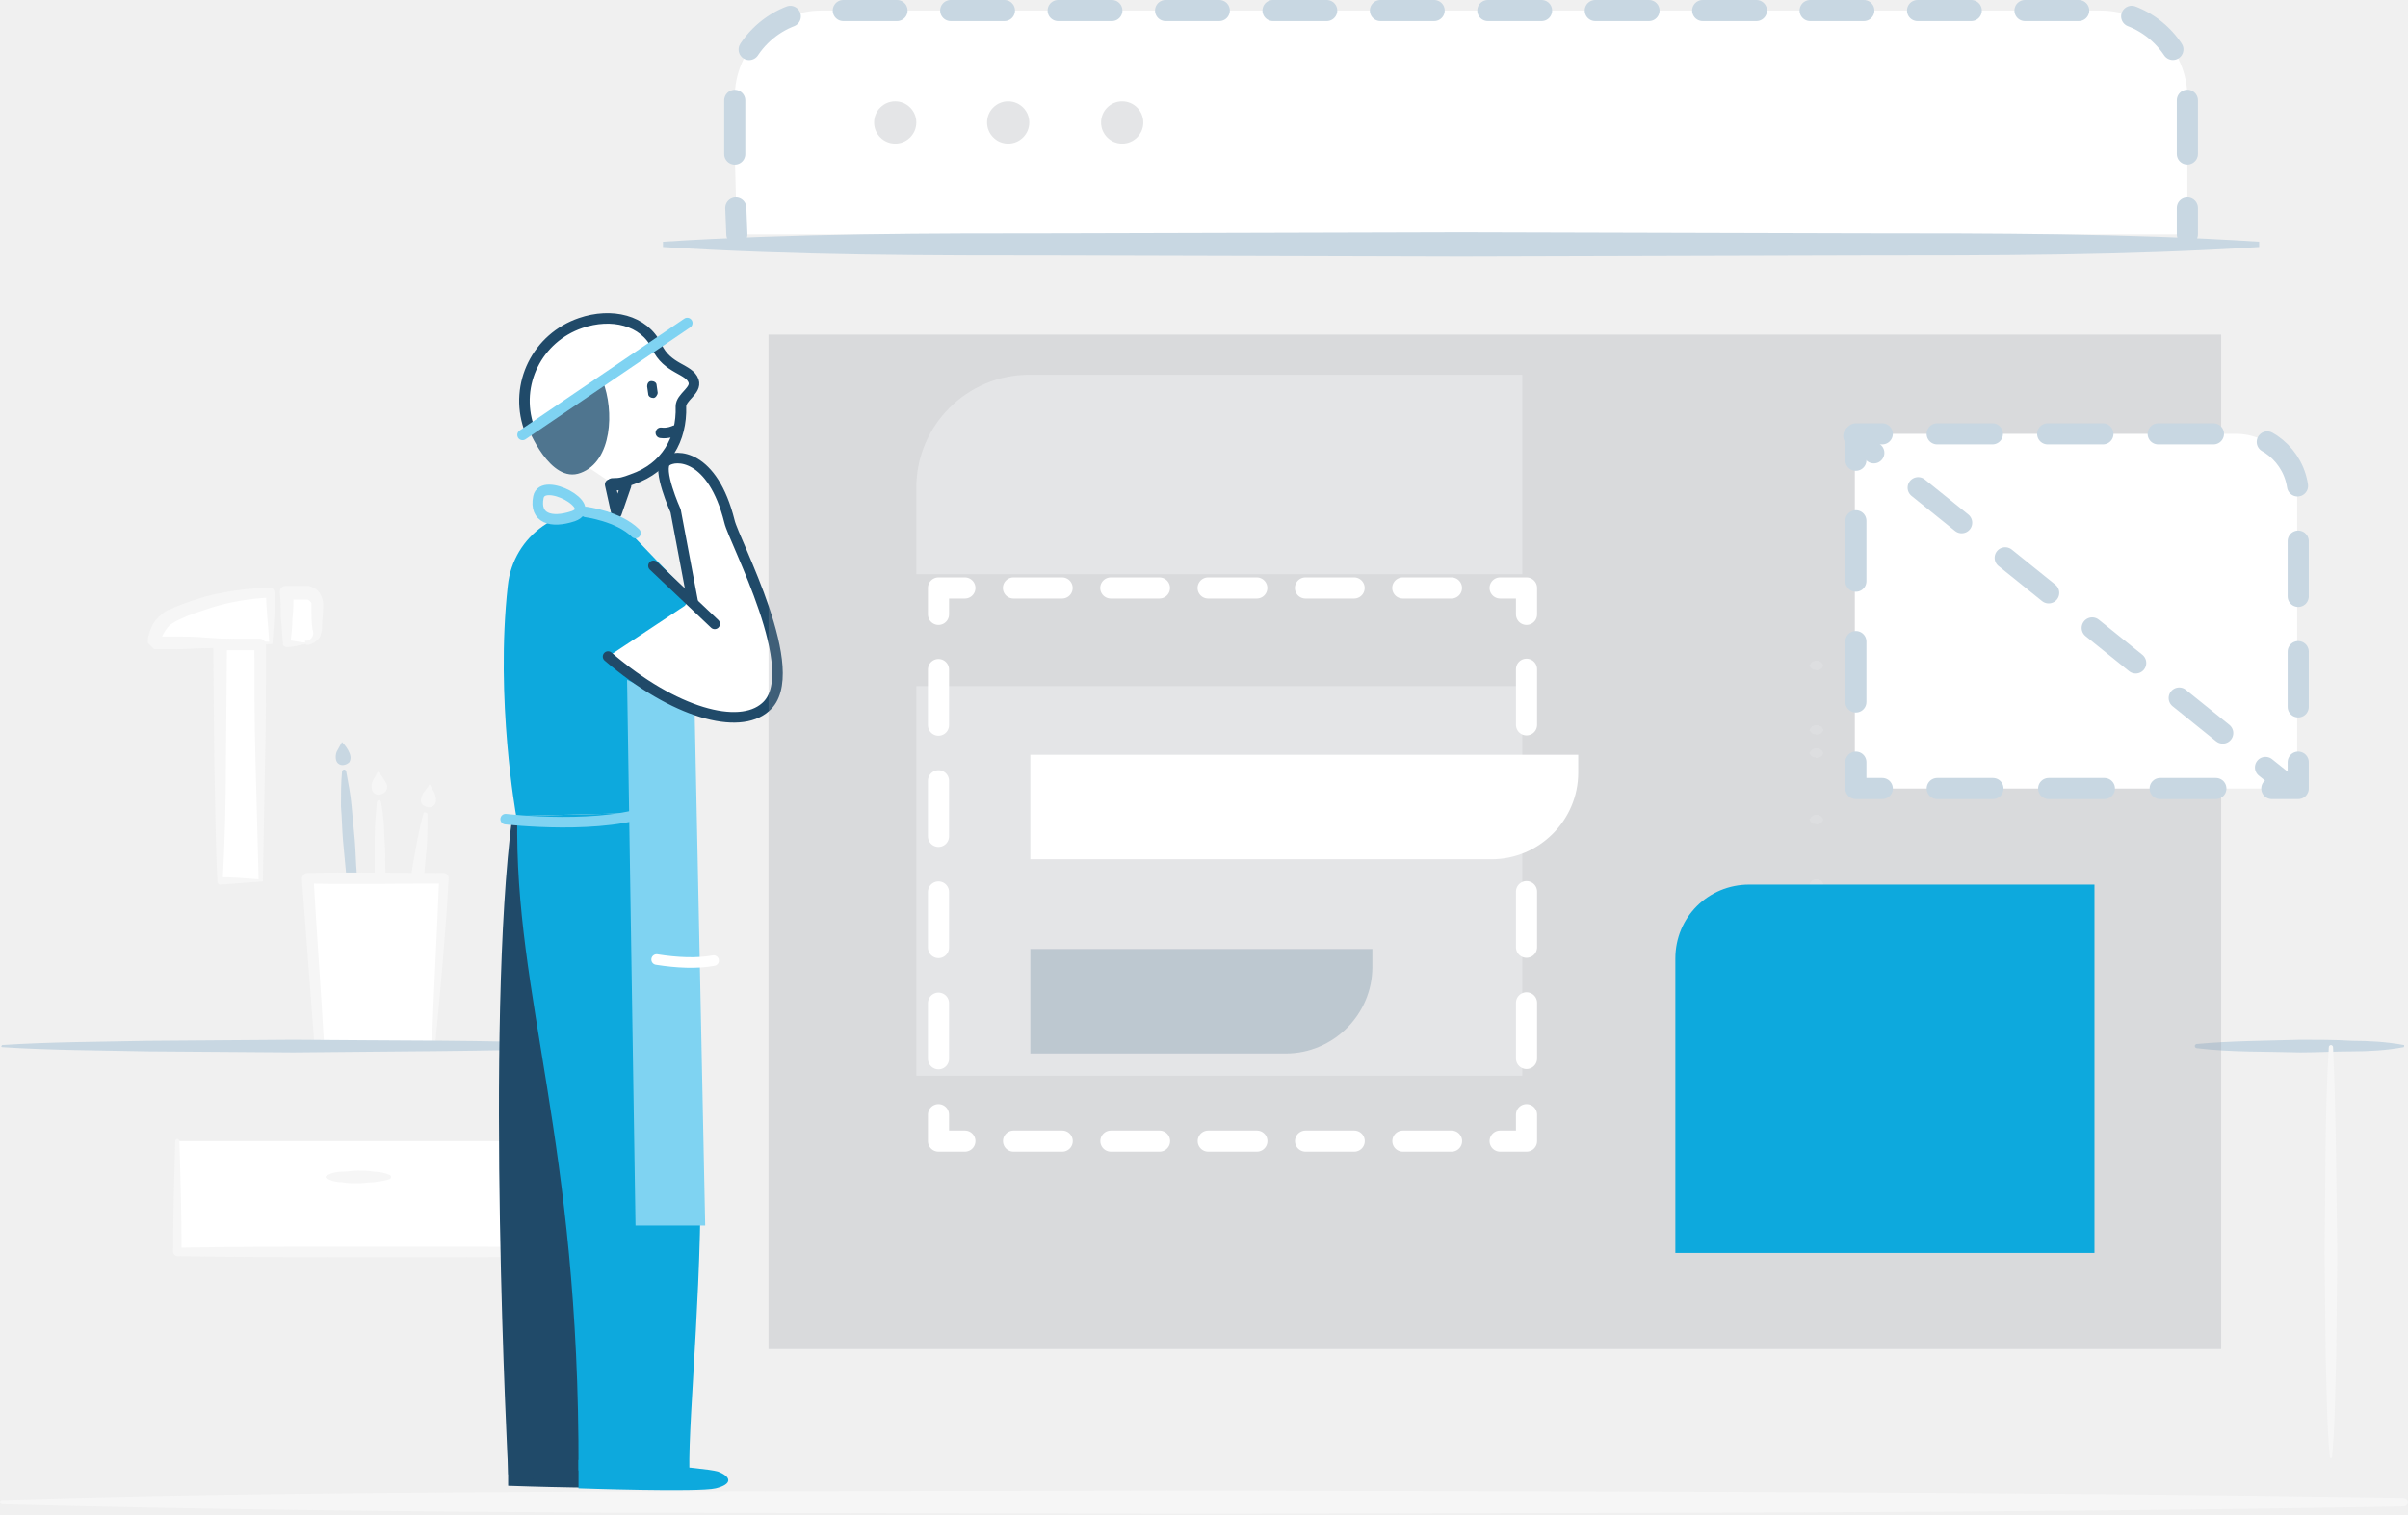
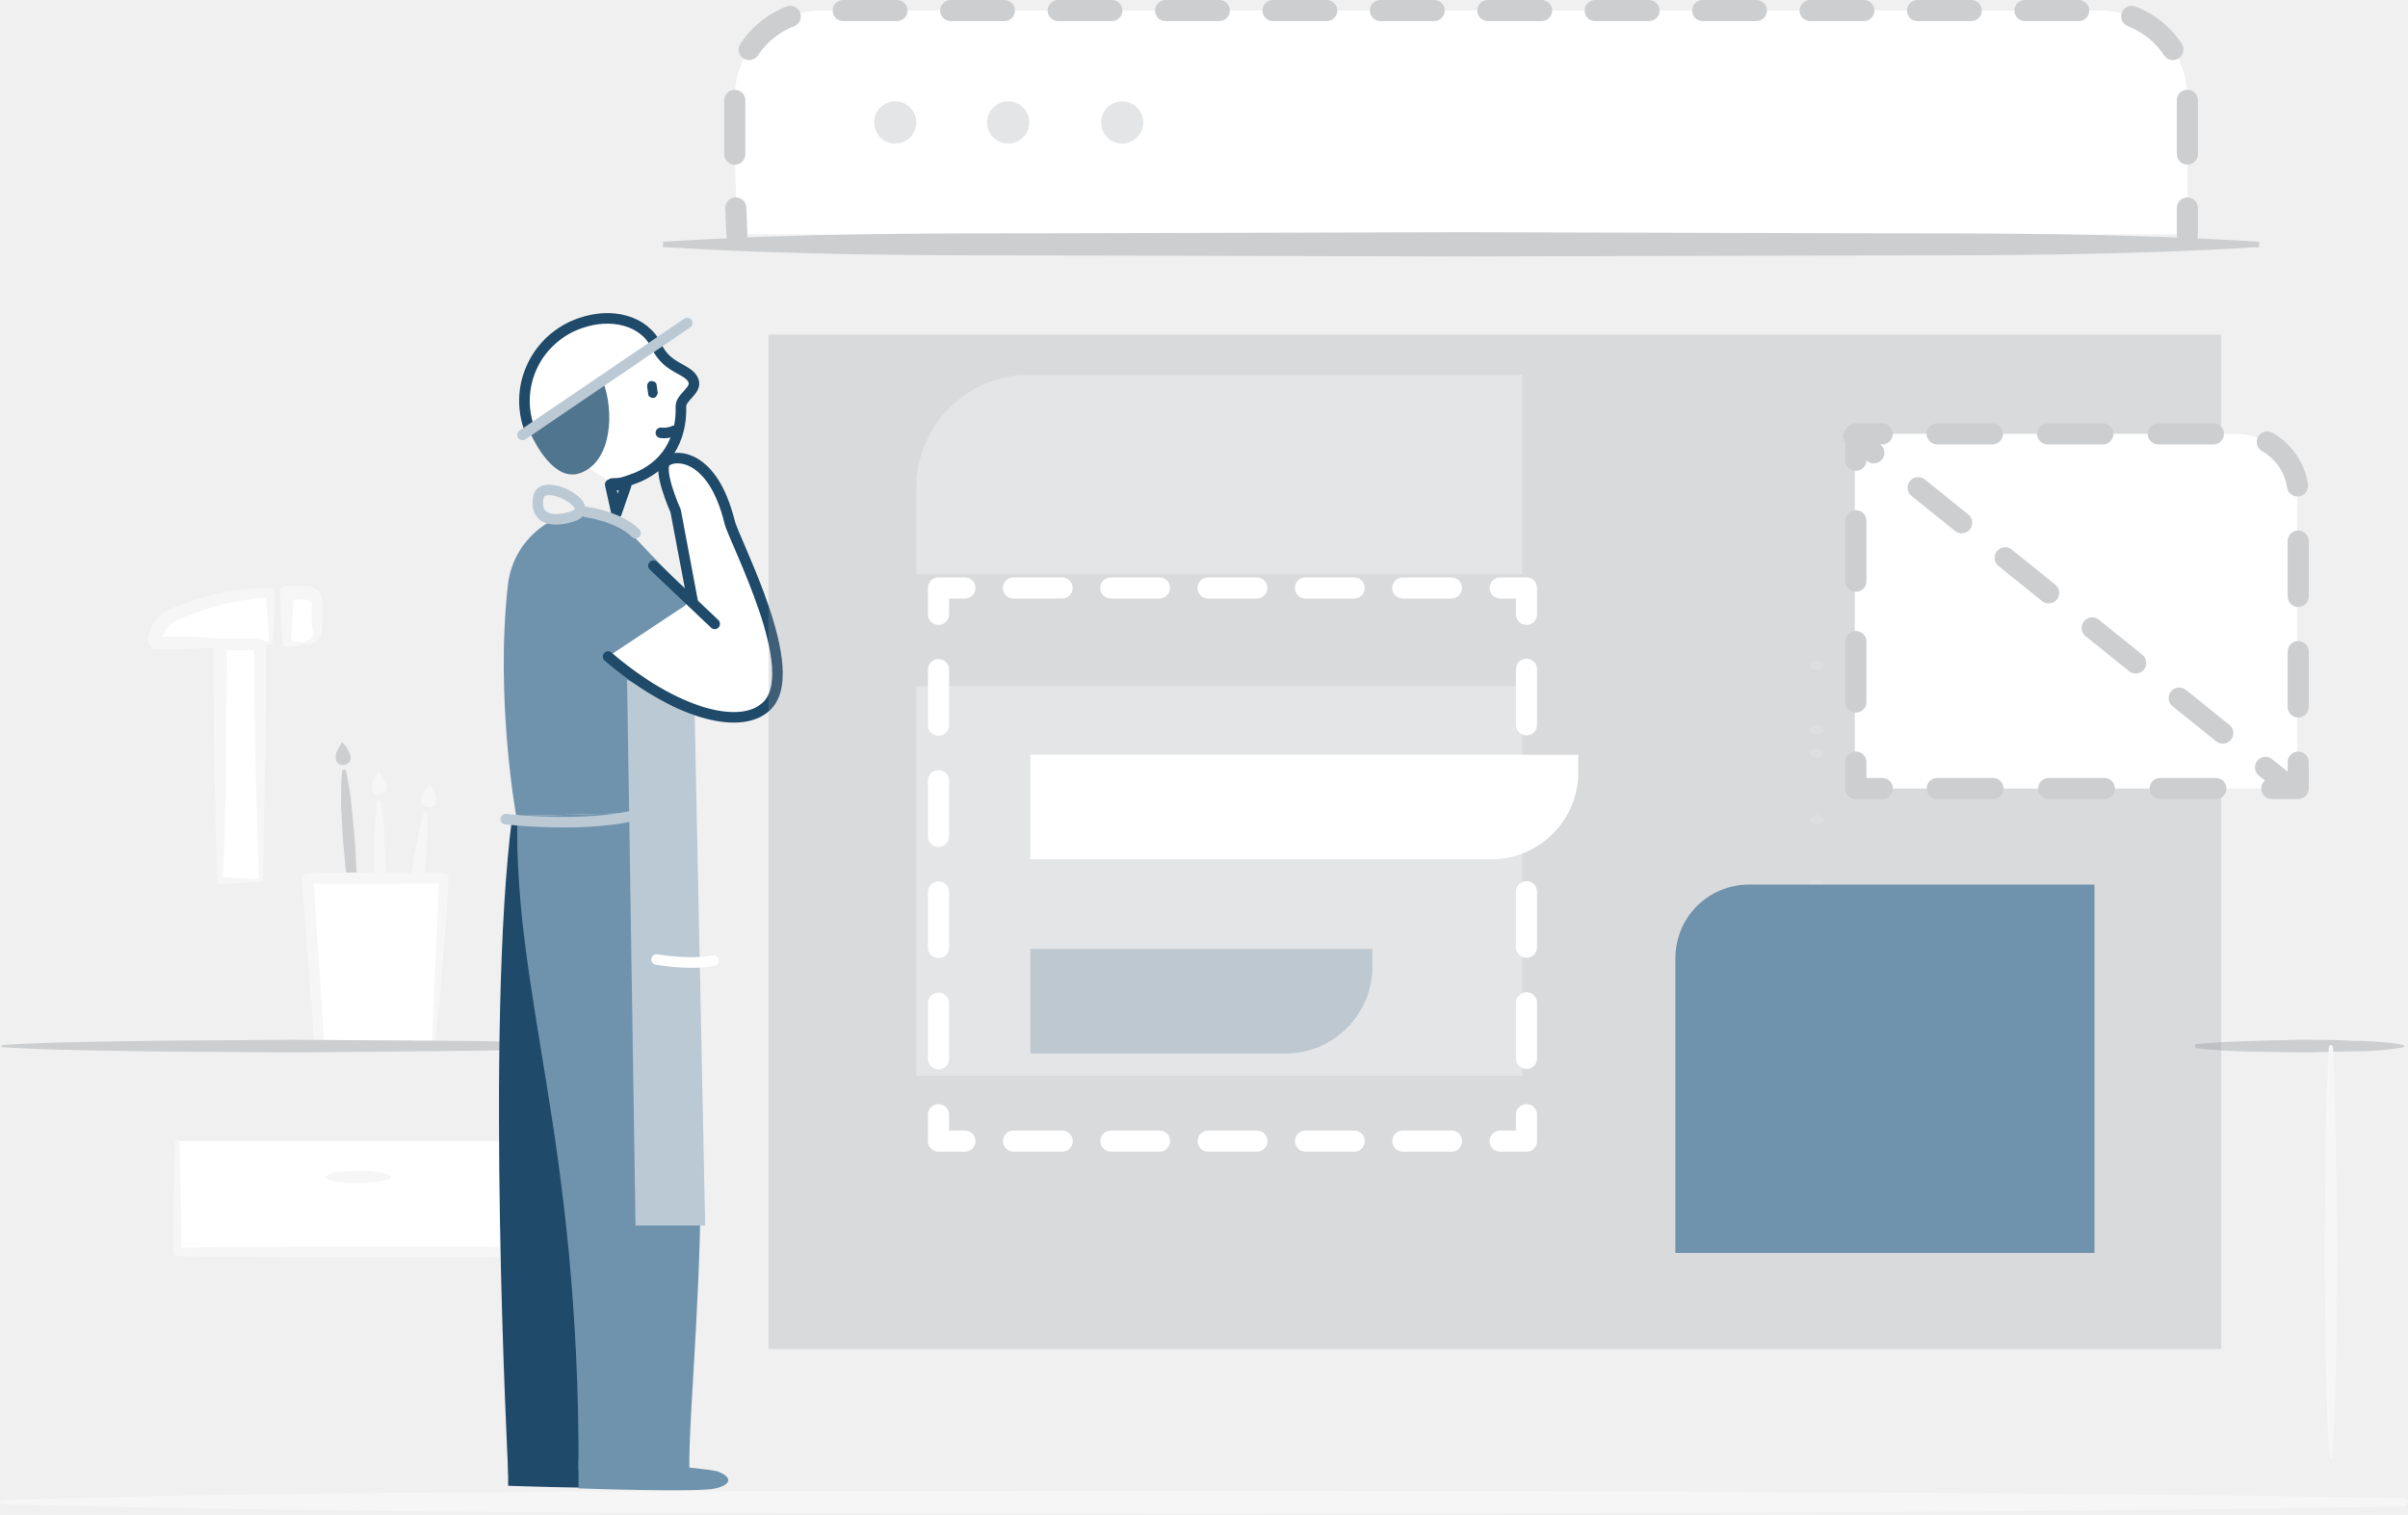
<svg xmlns="http://www.w3.org/2000/svg" version="1.1" id="Layer_1" x="0px" y="0px" viewBox="0 0 228.1 143.5" style="enable-background:new 0 0 228.1 143.5;" xml:space="preserve">
  <style type="text/css">
	.st0{fill:#FFFFFF;}
- 	.st1{fill:#C8D7E2;}
+ 	.st1{fill:#CCCED0;}
	.st2{fill:#F6F6F6;}
	.st3{fill:#FFFFFF;stroke:#204A69;stroke-linecap:round;stroke-linejoin:round;stroke-miterlimit:10;}
	.st4{fill:#4F758F;}
	.st5{fill:#204A69;stroke:#204A69;stroke-width:0.735;stroke-miterlimit:10;}
- 	.st6{fill:#0DA9DD;}
- 	.st7{fill:#7FD3F2;}
+ 	.st6{fill:#6F93AD;}
+ 	.st7{fill:#BBC9D5;}
	.st8{fill:none;stroke:#204A69;stroke-linecap:round;stroke-linejoin:round;stroke-miterlimit:10;}
- 	.st9{fill:none;stroke:#7FD3F2;stroke-linecap:round;stroke-linejoin:round;stroke-miterlimit:10;}
+ 	.st9{fill:none;stroke:#BBC9D5;stroke-linecap:round;stroke-linejoin:round;stroke-miterlimit:10;}
	.st10{fill:none;stroke:#FFFFFF;stroke-linecap:round;stroke-linejoin:round;stroke-miterlimit:10;}
	.st11{fill:#204A69;}
- 	.st12{fill:none;stroke:#C8D7E2;stroke-width:2;stroke-linecap:round;stroke-linejoin:round;}
- 	.st13{fill:none;stroke:#C8D7E2;stroke-width:2;stroke-linecap:round;stroke-linejoin:round;stroke-dasharray:5.088,5.088;}
+ 	.st12{fill:none;stroke:#CCCED0;stroke-width:2;stroke-linecap:round;stroke-linejoin:round;}
+ 	.st13{fill:none;stroke:#CCCED0;stroke-width:2;stroke-linecap:round;stroke-linejoin:round;stroke-dasharray:5.088,5.088;}
	.st14{opacity:0.26;fill:#969CA1;}
	.st15{fill:none;stroke:#FFFFFF;stroke-width:2;stroke-linecap:round;stroke-linejoin:round;}
	.st16{fill:none;stroke:#FFFFFF;stroke-width:2;stroke-linecap:round;stroke-linejoin:round;stroke-dasharray:4.61,4.61;}
	.st17{fill:none;stroke:#FFFFFF;stroke-width:2;stroke-linecap:round;stroke-linejoin:round;stroke-dasharray:5.267,5.267;}
	.st18{opacity:0.26;fill:#4F758F;}
- 	.st19{fill:none;stroke:#C8D7E2;stroke-width:2;stroke-linecap:round;stroke-linejoin:round;stroke-dasharray:5.279,5.279;}
- 	.st20{fill:none;stroke:#C8D7E2;stroke-width:2;stroke-linecap:round;stroke-linejoin:round;stroke-dasharray:5.721,5.721;}
- 	.st21{fill:none;stroke:#C8D7E2;stroke-width:2;stroke-linecap:round;stroke-linejoin:round;stroke-dasharray:5.234,5.234;}
- 	.st22{fill:none;stroke:#C8D7E2;stroke-width:2;stroke-linecap:round;stroke-linejoin:round;stroke-dasharray:5.293,5.293;}
+ 	.st19{fill:none;stroke:#CCCED0;stroke-width:2;stroke-linecap:round;stroke-linejoin:round;stroke-dasharray:5.279,5.279;}
+ 	.st20{fill:none;stroke:#CCCED0;stroke-width:2;stroke-linecap:round;stroke-linejoin:round;stroke-dasharray:5.721,5.721;}
+ 	.st21{fill:none;stroke:#CCCED0;stroke-width:2;stroke-linecap:round;stroke-linejoin:round;stroke-dasharray:5.234,5.234;}
+ 	.st22{fill:none;stroke:#CCCED0;stroke-width:2;stroke-linecap:round;stroke-linejoin:round;stroke-dasharray:5.293,5.293;}
</style>
  <g>
    <g>
      <line class="st0" x1="33.5" y1="86.1" x2="32.6" y2="73.1" />
      <path class="st1" d="M33.4,86.1c-0.3-1.1-0.5-2.1-0.6-3.2c-0.1-1.1-0.2-2.2-0.3-3.2c-0.1-1.1-0.1-2.2-0.2-3.3c0-1.1,0-2.2,0.1-3.3    c0-0.1,0.1-0.2,0.2-0.2c0.1,0,0.2,0.1,0.2,0.2c0.2,1.1,0.4,2.1,0.5,3.2c0.1,1.1,0.2,2.2,0.3,3.2c0.1,1.1,0.1,2.2,0.2,3.3    c0,1.1,0,2.2-0.2,3.3C33.6,86.2,33.6,86.2,33.4,86.1C33.5,86.2,33.5,86.2,33.4,86.1z" />
    </g>
    <g>
      <line class="st0" x1="36.2" y1="89" x2="36" y2="76" />
      <path class="st2" d="M36.1,89c-0.3-1.1-0.4-2.2-0.5-3.2c-0.1-1.1-0.1-2.2-0.1-3.2c0-1.1,0-2.2,0-3.3c0-1.1,0.1-2.2,0.2-3.3    c0-0.1,0.1-0.2,0.2-0.2c0.1,0,0.2,0.1,0.2,0.2c0.2,1.1,0.3,2.2,0.3,3.2c0.1,1.1,0.1,2.2,0.1,3.2c0,1.1,0,2.2,0,3.3    c0,1.1-0.1,2.2-0.3,3.3C36.3,89,36.2,89.1,36.1,89C36.1,89,36.1,89,36.1,89z" />
    </g>
    <g>
      <line class="st0" x1="38.7" y1="90" x2="40.4" y2="77.1" />
      <path class="st2" d="M38.6,90c-0.1-1.1-0.1-2.2,0-3.3c0.1-1.1,0.2-2.2,0.3-3.2c0.1-1.1,0.3-2.1,0.5-3.2c0.2-1.1,0.4-2.1,0.7-3.2    c0-0.1,0.1-0.2,0.3-0.1c0.1,0,0.1,0.1,0.1,0.2c0,1.1,0,2.2-0.1,3.3c-0.1,1.1-0.2,2.2-0.3,3.2c-0.1,1.1-0.3,2.1-0.5,3.2    c-0.2,1.1-0.4,2.1-0.8,3.2C38.8,90.1,38.8,90.1,38.6,90C38.7,90.1,38.6,90.1,38.6,90z" />
    </g>
    <g>
      <polygon class="st0" points="41,99.2 30.3,99.2 29.2,83.2 42.1,83.2   " />
      <g>
        <path class="st2" d="M41.2,99.2L41.2,99.2c-3.5,0.2-7.2,0.3-10.9,0.4c-0.2,0-0.4-0.2-0.5-0.4l0,0c-0.4-5.3-0.8-10.6-1.2-15.9     c0-0.3,0.2-0.6,0.5-0.6l0,0l0,0c4.3-0.1,8.6,0,12.9,0l0,0c0.3,0,0.5,0.2,0.5,0.5l0,0C42.2,88.7,41.7,94,41.2,99.2z M40.9,99.1     L40.9,99.1c0.2-5.5,0.5-10.7,0.7-15.9l0.5,0.5c-4.3,0-8.6,0.1-12.9,0l0.5-0.6c0.3,5.3,0.7,10.6,1,15.9l-0.5-0.4     C33.7,98.8,37.2,98.9,40.9,99.1z" />
      </g>
    </g>
    <path class="st1" d="M33.1,72.2L33.1,72.2c-0.3,0.3-0.8,0.4-1.1,0.1h0c-0.3-0.3-0.2-0.9-0.1-1.1c0.1-0.2,0.5-0.9,0.5-0.9   s0.4,0.4,0.6,0.8C33.2,71.5,33.3,71.8,33.1,72.2z" />
    <path class="st2" d="M36.5,75L36.5,75c-0.3,0.3-0.8,0.4-1.1,0.1l0,0c-0.3-0.3-0.2-0.9-0.1-1.1c0.1-0.2,0.5-0.9,0.5-0.9   s0.4,0.4,0.6,0.8C36.7,74.3,36.8,74.6,36.5,75z" />
    <path class="st2" d="M41.1,76.3L41.1,76.3c-0.3,0.3-0.8,0.2-1.1-0.1l0,0c-0.3-0.3,0-0.9,0.1-1.1c0.2-0.2,0.6-0.8,0.6-0.8   s0.3,0.5,0.5,0.9C41.3,75.6,41.4,76,41.1,76.3z" />
  </g>
  <g>
    <line class="st0" x1="227.7" y1="99.1" x2="208.2" y2="99.1" />
    <path class="st1" d="M227.7,99.2c-1.6,0.3-3.3,0.4-4.9,0.4c-1.6,0-3.3,0.1-4.9,0.1c-3.3-0.1-6.5,0-9.8-0.4c-0.1,0-0.2-0.1-0.2-0.2   c0-0.1,0.1-0.2,0.2-0.2c3.3-0.3,6.5-0.3,9.8-0.4c1.6,0,3.3,0,4.9,0.1c1.6,0,3.3,0.1,4.9,0.4C227.7,99,227.8,99,227.7,99.2   C227.8,99.1,227.7,99.2,227.7,99.2z" />
  </g>
  <g>
    <line class="st0" x1="220.8" y1="138.1" x2="220.8" y2="99.1" />
    <path class="st2" d="M220.7,138.1c-0.3-3.2-0.3-6.5-0.4-9.7l-0.1-9.7c0.1-6.5,0-13,0.4-19.5c0-0.1,0.1-0.2,0.2-0.2   c0.1,0,0.2,0.1,0.2,0.2c0.3,6.5,0.3,13,0.4,19.5l-0.1,9.7c-0.1,3.2-0.1,6.5-0.4,9.7C220.8,138.1,220.8,138.1,220.7,138.1   C220.7,138.1,220.7,138.1,220.7,138.1z" />
  </g>
  <g>
    <g>
      <rect x="20.9" y="60.9" class="st0" width="3.8" height="22.5" />
      <path class="st0" d="M25.7,60.9H14.6v0c0-1.2,0.7-2.2,1.7-2.7c1.9-0.9,5.3-2.1,9.3-2.1V60.9z" />
      <path class="st0" d="M29,60.9h-1.8v-4.8H29c0.6,0,1,0.5,1,1v2.8C30,60.5,29.6,60.9,29,60.9z" />
    </g>
    <g>
      <path class="st2" d="M24.9,83.5L24.9,83.5c-1.3,0.1-2.6,0.2-4,0.3c-0.2,0-0.3-0.1-0.3-0.3l0,0c-0.2-3.7-0.2-7.5-0.3-11.2    l-0.1-11.2c0-0.4,0.3-0.6,0.6-0.6h0l3.8,0l0,0c0.3,0,0.6,0.3,0.6,0.6l0,0c0,3.8,0,7.7-0.1,11.4L24.9,83.5z M24.5,83.3L24.5,83.3    L24.2,72c-0.1-3.7-0.1-7.4-0.1-11l0.6,0.6l-3.8,0l0.6-0.6l-0.1,11.2c0,3.7-0.1,7.5-0.3,11.2l-0.3-0.3    C22.1,83.1,23.3,83.2,24.5,83.3z" />
      <path class="st2" d="M25.8,61L25.8,61c-1.9,0.2-3.9,0.3-6,0.4c-1,0-2.1,0.1-3.1,0.1l-1.6,0l-0.4,0l-0.1,0l0,0h0    c-1.3-1.3-0.4-0.4-0.6-0.6l0,0l0,0l0-0.2c0-0.3,0.1-0.6,0.2-0.9c0.2-0.6,0.5-1.1,1-1.5c0.2-0.2,0.5-0.4,0.7-0.5    c0.3-0.1,0.5-0.2,0.7-0.3c1-0.4,1.9-0.7,2.9-1c2-0.5,4-0.8,6.1-0.8l0,0c0.3,0,0.4,0.2,0.4,0.5C26.1,57.8,25.9,59.5,25.8,61z     M25.5,60.8L25.5,60.8c-0.1-1.7-0.3-3.2-0.3-4.7l0.5,0.5c-2,0.1-3.9,0.4-5.8,1c-0.9,0.3-1.9,0.6-2.7,1c-0.5,0.2-0.8,0.4-1.1,0.6    c-0.3,0.3-0.5,0.6-0.7,1c-0.1,0.2-0.1,0.4-0.1,0.6l0,0.1l0,0l0,0c-0.3-0.3,0.6,0.6-0.6-0.6l0,0l0,0l0.1,0l0.4,0l1.4,0    c1,0,1.9,0,2.9,0.1C21.4,60.5,23.4,60.7,25.5,60.8z" />
      <path class="st2" d="M29,61c-0.6,0.1-1.2,0.3-1.8,0.3c-0.2,0-0.4-0.1-0.4-0.3l0-0.1c-0.1-0.8-0.1-1.6-0.2-2.4c0-0.8,0-1.6-0.1-2.4    c0-0.4,0.3-0.6,0.6-0.6h0l1,0l0.5,0c0.2,0,0.3,0,0.6,0c0.5,0.1,1,0.4,1.2,0.9c0.1,0.2,0.2,0.5,0.2,0.7l0,0.5    c0,0.6-0.1,1.3-0.1,1.9c0,0.2,0,0.3-0.1,0.5c0,0.2-0.1,0.4-0.3,0.6c-0.3,0.3-0.7,0.5-1.1,0.5V61z M29,60.7c0.3,0,0.5-0.2,0.6-0.4    c0.1-0.2,0.1-0.4,0-0.7c-0.1-0.6-0.1-1.3-0.1-1.9l0-0.5c0-0.1,0-0.1-0.1-0.2c-0.1-0.1-0.2-0.2-0.3-0.2l-1.9,0l0.6-0.6    c0,0.8,0,1.6-0.1,2.4c0,0.8-0.1,1.6-0.2,2.4l-0.4-0.4c0.6,0.1,1.2,0.2,1.8,0.3V60.7z" />
    </g>
  </g>
  <g>
    <line class="st0" x1="0.2" y1="99.1" x2="55.2" y2="99.1" />
    <path class="st1" d="M0.2,99c4.6-0.3,9.2-0.3,13.8-0.4l13.8-0.1c9.2,0.1,18.3,0,27.5,0.4c0.1,0,0.2,0.1,0.2,0.2   c0,0.1-0.1,0.2-0.2,0.2c-9.2,0.3-18.3,0.3-27.5,0.4L14,99.6c-4.6-0.1-9.2-0.1-13.8-0.4C0.1,99.2,0.1,99.1,0.2,99   C0.1,99,0.1,99,0.2,99z" />
  </g>
  <g>
    <polyline class="st0" points="51.2,108.1 51.2,118.6 16.7,118.6 16.7,108.1  " />
    <path class="st2" d="M51.3,108.1c0.2,3.5,0.3,7,0.4,10.5c0,0.2-0.2,0.4-0.4,0.4l0,0c-2.9,0.1-5.8,0.1-8.6,0.1l-8.6,0   c-5.8,0-11.5,0-17.3-0.1l0,0c-0.2,0-0.4-0.2-0.4-0.4c0-3.5,0.1-7,0.2-10.5c0-0.1,0.1-0.2,0.2-0.2c0.1,0,0.2,0.1,0.2,0.2   c0.1,3.5,0.2,7,0.2,10.5l-0.4-0.4c5.8-0.1,11.5-0.1,17.3-0.1l8.6,0c2.9,0,5.8,0,8.6,0.1l-0.5,0.5c0-3.5,0.2-7,0.4-10.5   C51.1,108,51.2,108,51.3,108.1C51.3,108,51.3,108,51.3,108.1z" />
  </g>
  <path class="st3" d="M58,45.8c0.8,0,1.1-0.1,1.9-0.4c3.2-1.1,4.7-3.8,4.6-6.9c0-0.9,1.5-1.5,1.2-2.4c-0.4-1.2-2.5-1.1-3.5-3.3  c-1.2-2.5-4.3-3.2-7.2-2.2c-4.1,1.4-6.3,5.8-4.9,9.9" />
  <path class="st4" d="M57.1,36.1c1.1,2.8,0.9,7.6-2.1,8.7c-2.9,1.1-5-4.3-5-4.3L57.1,36.1z" />
  <path class="st5" d="M48.9,77.3c-2.6,19.8-0.4,62-0.4,62h9.7l0.9-35.4" />
  <path class="st5" d="M48.5,138.3c2.9,0.1,11.8,0.7,13.2,1.1s1.4,0.7-0.2,1c-1.6,0.4-13,0-13,0V138.3z" />
  <g>
    <path class="st6" d="M64.7,76.9c0,0,1.1,15,1.6,30.4c0.4,12.9-1.1,26.5-1,32H54.8c0.1-31.5-6.1-44.6-5.8-62" />
  </g>
  <g>
    <path class="st6" d="M48.1,55.5c-1.2,10.8,0.8,21.8,0.8,21.8l15.9-0.4l-0.2-9.8l-3.7-2l4.5-8.7l-3-3.1l-4.5-4.7   C53.2,47.5,48.6,50.7,48.1,55.5z" />
  </g>
  <polygon class="st7" points="59.4,64.4 60.2,116.1 66.8,116.1 65.8,67.5 " />
  <path class="st3" d="M57.6,62.2c6.3,5.4,12.4,7,14.9,4.8c3.8-3.2-3-15.8-3.4-17.6c-1.6-6.4-5.1-6.4-6-5.7c-0.9,0.7,0.9,4.7,0.9,4.7  l1.6,8.5" />
  <line class="st8" x1="61.9" y1="53.6" x2="67.7" y2="59.1" />
  <g>
    <path class="st6" d="M54.8,138.3c2.9,0.1,11.8,0.7,13.2,1.1c1.3,0.5,1.4,1.2-0.2,1.6c-1.6,0.4-13,0-13,0V138.3z" />
  </g>
  <polygon class="st8" points="59.3,46 58.4,48.6 57.8,45.9 " />
  <path class="st9" d="M62.1,76.6c-4.8,2.1-14.2,1-14.2,1" />
  <path class="st10" d="M67.6,91c-1.6,0.3-3.5,0.2-5.4-0.1" />
  <path class="st9" d="M54.3,48.9c2.5-0.9-2.9-3.8-3.3-1.8S52.2,49.6,54.3,48.9z" />
  <path class="st9" d="M55.5,48.5c0,0,3.1,0.4,4.7,2" />
  <line class="st9" x1="49.5" y1="41.2" x2="65.1" y2="30.6" />
  <path class="st8" d="M62.6,41c0.7,0.1,1.3-0.2,1.3-0.2" />
  <path class="st11" d="M61.9,37.7L61.9,37.7c-0.2,0-0.5-0.1-0.5-0.4l-0.1-0.7c0-0.2,0.1-0.5,0.4-0.5h0c0.2,0,0.5,0.1,0.5,0.4l0.1,0.7  C62.3,37.4,62.1,37.7,61.9,37.7z" />
  <g>
    <g>
      <line class="st0" x1="172.7" y1="63" x2="171.5" y2="63" />
      <path class="st2" d="M172.7,63.1c-0.1,0.2-0.2,0.3-0.3,0.3c-0.1,0-0.2,0.1-0.3,0.1c-0.2-0.1-0.4,0-0.6-0.3c-0.1-0.1-0.1-0.2,0-0.3    c0.2-0.3,0.4-0.3,0.6-0.3c0.1,0,0.2,0,0.3,0.1c0.1,0,0.2,0.1,0.3,0.3C172.7,63,172.7,63,172.7,63.1z" />
    </g>
    <g>
      <line class="st0" x1="172.7" y1="69.1" x2="171.5" y2="69.1" />
      <path class="st2" d="M172.7,69.2c-0.1,0.2-0.2,0.3-0.3,0.3c-0.1,0-0.2,0.1-0.3,0.1c-0.2-0.1-0.4,0-0.6-0.3c-0.1-0.1-0.1-0.2,0-0.3    c0.2-0.3,0.4-0.3,0.6-0.3c0.1,0,0.2,0,0.3,0.1c0.1,0,0.2,0.1,0.3,0.3C172.7,69.1,172.7,69.1,172.7,69.2z" />
    </g>
    <g>
      <line class="st0" x1="172.7" y1="71.3" x2="171.5" y2="71.3" />
      <path class="st2" d="M172.7,71.4c-0.1,0.2-0.2,0.3-0.3,0.3c-0.1,0-0.2,0.1-0.3,0.1c-0.2-0.1-0.4,0-0.6-0.3c-0.1-0.1-0.1-0.2,0-0.3    c0.2-0.3,0.4-0.3,0.6-0.3c0.1,0,0.2,0,0.3,0.1c0.1,0,0.2,0.1,0.3,0.3C172.7,71.3,172.7,71.3,172.7,71.4z" />
    </g>
    <g>
      <line class="st0" x1="172.7" y1="77.6" x2="171.5" y2="77.6" />
      <path class="st2" d="M172.7,77.7c-0.1,0.2-0.2,0.3-0.3,0.3c-0.1,0-0.2,0.1-0.3,0.1c-0.2-0.1-0.4,0-0.6-0.3c-0.1-0.1-0.1-0.2,0-0.3    c0.2-0.3,0.4-0.3,0.6-0.3c0.1,0,0.2,0,0.3,0.1c0.1,0,0.2,0.1,0.3,0.3C172.7,77.6,172.7,77.7,172.7,77.7z" />
    </g>
    <g>
      <line class="st0" x1="172.7" y1="83.7" x2="171.5" y2="83.7" />
      <path class="st2" d="M172.7,83.8c-0.1,0.2-0.2,0.3-0.3,0.3c-0.1,0-0.2,0.1-0.3,0.1c-0.2-0.1-0.4,0-0.6-0.3c-0.1-0.1-0.1-0.2,0-0.3    c0.2-0.3,0.4-0.3,0.6-0.3c0.1,0,0.2,0,0.3,0.1c0.1,0,0.2,0.1,0.3,0.3C172.7,83.7,172.7,83.7,172.7,83.8z" />
    </g>
    <g>
      <line class="st0" x1="172.7" y1="89.4" x2="171.5" y2="89.4" />
      <path class="st2" d="M172.7,89.5c-0.1,0.2-0.2,0.3-0.3,0.3c-0.1,0-0.2,0.1-0.3,0.1c-0.2-0.1-0.4,0-0.6-0.3c-0.1-0.1-0.1-0.2,0-0.3    c0.2-0.3,0.4-0.3,0.6-0.3c0.1,0,0.2,0,0.3,0.1c0.1,0,0.2,0.1,0.3,0.3C172.7,89.4,172.7,89.4,172.7,89.5z" />
    </g>
  </g>
  <g>
    <line class="st0" x1="30.9" y1="111.5" x2="37" y2="111.5" />
    <path class="st2" d="M30.9,111.4c0.5-0.3,1-0.4,1.5-0.4c0.5,0,1-0.1,1.5-0.1c0.5,0,1,0,1.5,0.1c0.5,0,1,0.1,1.5,0.3   c0.1,0,0.2,0.2,0.1,0.3c0,0.1-0.1,0.1-0.1,0.1c-0.5,0.2-1,0.2-1.5,0.3c-0.5,0-1,0.1-1.5,0.1c-0.5,0-1,0-1.5-0.1   c-0.5,0-1-0.1-1.5-0.4C30.8,111.5,30.8,111.5,30.9,111.4C30.8,111.4,30.9,111.4,30.9,111.4z" />
  </g>
  <g>
    <path class="st2" d="M0.2,142.1c19-0.6,37.9-0.7,56.9-0.8l56.9-0.1c37.9,0.1,75.8,0.1,113.7,0.7c0.2,0,0.4,0.2,0.4,0.4   c0,0.2-0.2,0.4-0.4,0.4c-37.9,0.7-75.8,0.6-113.7,0.7l-56.9-0.1c-19-0.1-37.9-0.3-56.9-0.8c-0.1,0-0.2-0.1-0.2-0.2   C0,142.2,0.1,142.1,0.2,142.1z" />
  </g>
  <g>
    <g>
      <path class="st0" d="M69.8,22.2l-0.2-7.8V9.2c0-4.5,3.7-8.2,8.2-8.2H199c4.5,0,8.2,3.7,8.2,8.2v13" />
      <g>
        <line class="st12" x1="69.8" y1="22.2" x2="69.7" y2="19.7" />
        <path class="st13" d="M69.6,14.6l0-0.2V9.2c0-4.5,3.7-8.2,8.2-8.2H199c4.5,0,8.2,3.7,8.2,8.2v7.9" />
        <line class="st12" x1="207.2" y1="19.7" x2="207.2" y2="22.2" />
      </g>
    </g>
    <g>
      <line class="st0" x1="214" y1="23.2" x2="62.7" y2="23.2" />
      <path class="st1" d="M214,23.4c-12.6,0.8-25.2,0.8-37.8,0.8l-37.8,0.1l-37.8-0.1c-12.6,0-25.2,0-37.8-0.8v-0.5    c12.6-0.8,25.2-0.8,37.8-0.8l37.8-0.1l37.8,0.1c12.6,0,25.2,0,37.8,0.8V23.4z" />
    </g>
    <rect x="86.8" y="65" class="st0" width="57.4" height="36.9" />
    <g>
      <path class="st0" d="M144.2,54.4H86.8v-8.2c0-5.9,4.8-10.7,10.7-10.7h46.7V54.4z" />
    </g>
    <path class="st0" d="M135.2,73.3c-7,0-9.4,3.2-10.9,5.9c-1.4,2.5-4.5,5.9-9.3,7.2c-4.8,1.3-6.8,4.1-6.8,6.8h27.2L135.2,73.3z" />
    <polygon class="st14" points="72.8,127.8 72.8,31.7 210.4,31.7 210.4,127.8 107.4,127.8  " />
    <g>
      <g>
        <polyline class="st15" points="144.6,105.6 144.6,108.1 142.1,108.1    " />
        <line class="st16" x1="137.5" y1="108.1" x2="93.7" y2="108.1" />
        <polyline class="st15" points="91.4,108.1 88.9,108.1 88.9,105.6    " />
        <line class="st17" x1="88.9" y1="100.3" x2="88.9" y2="60.8" />
        <polyline class="st15" points="88.9,58.2 88.9,55.7 91.4,55.7    " />
        <line class="st16" x1="96" y1="55.7" x2="139.8" y2="55.7" />
        <polyline class="st15" points="142.1,55.7 144.6,55.7 144.6,58.2    " />
        <line class="st17" x1="144.6" y1="63.4" x2="144.6" y2="102.9" />
      </g>
    </g>
    <path class="st0" d="M141.3,81.4H97.6v-9.9h51.9v1.7C149.5,77.7,145.8,81.4,141.3,81.4z" />
    <path class="st18" d="M121.8,99.8H97.6v-9.9H130v1.7C130,96.1,126.3,99.8,121.8,99.8z" />
    <g>
      <path class="st6" d="M198.4,118.7h-39.7V90.8c0-3.9,3.1-7,7-7h32.7V118.7z" />
      <g>
        <g>
          <path class="st0" d="M217.7,74.7h-42V41.1h36.1c3.2,0,5.8,2.6,5.8,5.8V74.7z" />
          <g>
            <polyline class="st12" points="217.7,72.2 217.7,74.7 215.2,74.7      " />
            <line class="st19" x1="209.9" y1="74.7" x2="180.9" y2="74.7" />
            <polyline class="st12" points="178.3,74.7 175.8,74.7 175.8,72.2      " />
            <line class="st20" x1="175.8" y1="66.5" x2="175.8" y2="46.5" />
            <polyline class="st12" points="175.8,43.6 175.8,41.1 178.3,41.1      " />
            <path class="st21" d="M183.5,41.1h28.4c3.2,0,5.8,2.6,5.8,5.8v22.7" />
          </g>
        </g>
        <g>
          <line class="st0" x1="175.6" y1="41.3" x2="216.6" y2="74.3" />
          <g>
            <line class="st12" x1="175.6" y1="41.3" x2="177.5" y2="42.9" />
            <line class="st22" x1="181.7" y1="46.2" x2="212.6" y2="71.1" />
            <line class="st12" x1="214.6" y1="72.7" x2="216.6" y2="74.3" />
          </g>
        </g>
      </g>
    </g>
    <circle class="st14" cx="84.8" cy="11.6" r="2" />
    <circle class="st14" cx="95.5" cy="11.6" r="2" />
    <circle class="st14" cx="106.3" cy="11.6" r="2" />
  </g>
</svg>
